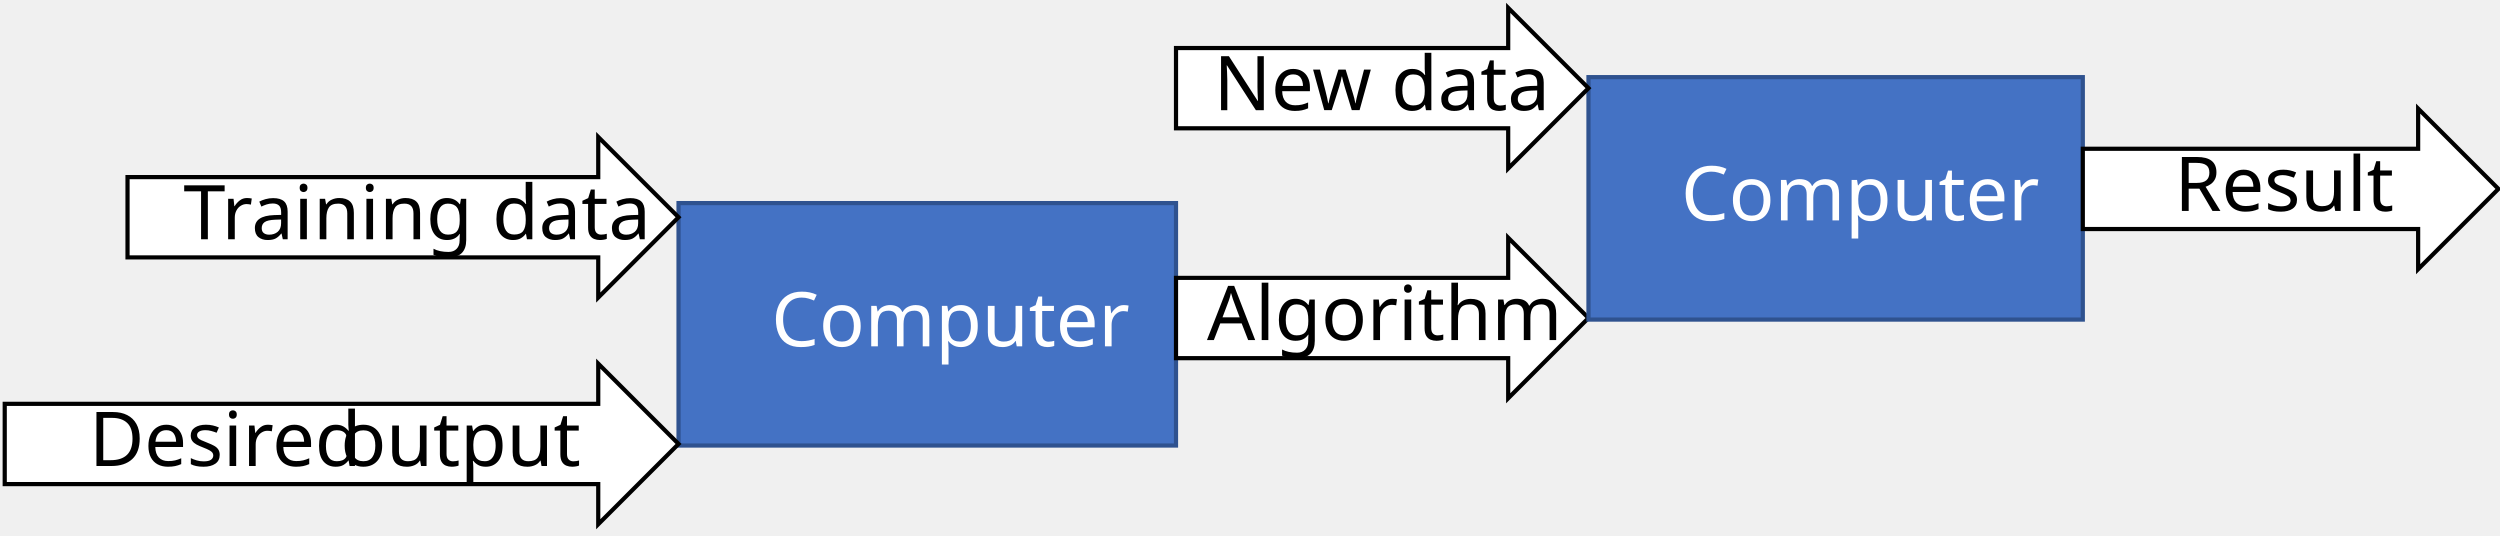
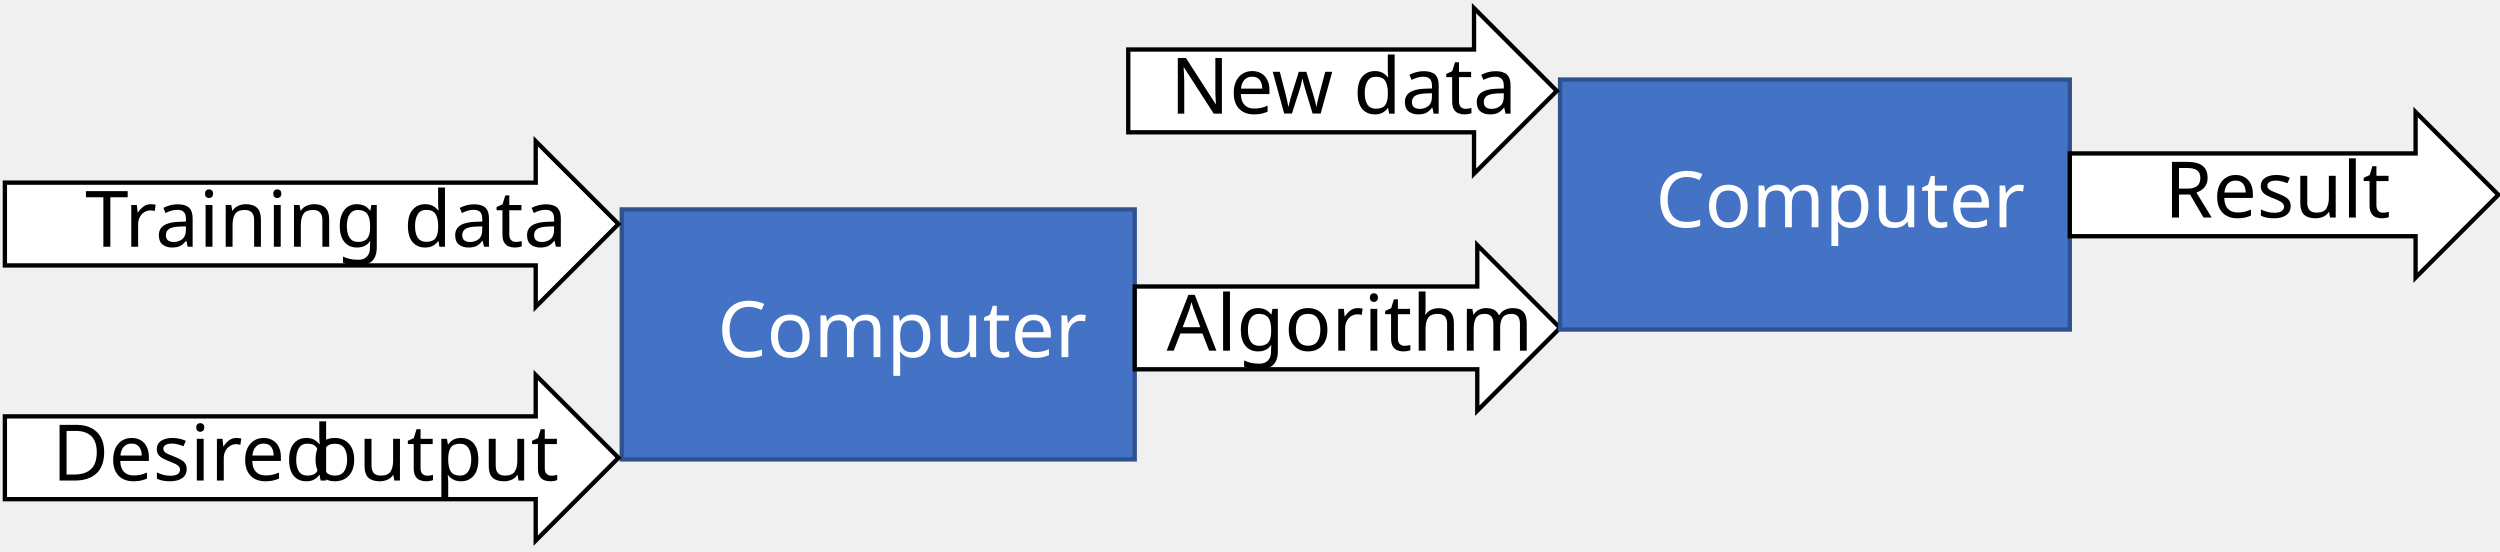
- <svg xmlns="http://www.w3.org/2000/svg" width="794" height="170" overflow="hidden">
+ <svg xmlns="http://www.w3.org/2000/svg" width="770" height="170" overflow="hidden">
  <defs>
    <clipPath id="clip0">
-       <rect x="388" y="466" width="794" height="170" />
+       <rect x="412" y="466" width="770" height="170" />
    </clipPath>
  </defs>
-   <g clip-path="url(#clip0)" transform="translate(-388 -466)">
+   <g clip-path="url(#clip0)" transform="translate(-412 -466)">
    <rect x="603.5" y="530.5" width="158" height="77" stroke="#2F528F" stroke-width="1.333" stroke-miterlimit="8" fill="#4472C4" />
    <text fill="#FFFFFF" font-family="Calibri,Calibri_MSFontService,sans-serif" font-weight="400" font-size="24" transform="translate(632.966 576)">Computer</text>
-     <path d="M428.5 522.25 578 522.25 578 509.5 603.5 535 578 560.5 578 547.75 428.5 547.75Z" stroke="#000000" stroke-width="1.333" stroke-miterlimit="8" fill="#FFFFFF" fill-rule="evenodd" />
-     <text font-family="Calibri,Calibri_MSFontService,sans-serif" font-weight="400" font-size="24" transform="translate(446.265 542)">Training data</text>
-     <path d="M389.5 594.25 578 594.25 578 581.5 603.5 607 578 632.5 578 619.75 389.5 619.75Z" stroke="#000000" stroke-width="1.333" stroke-miterlimit="8" fill="#FFFFFF" fill-rule="evenodd" />
-     <text font-family="Calibri,Calibri_MSFontService,sans-serif" font-weight="400" font-size="24" transform="translate(416.304 614)">Desired<tspan x="79.853" y="0">output</tspan>
+     <path d="M413.5 522.25 577 522.25 577 509.5 602.5 535 577 560.5 577 547.75 413.5 547.75Z" stroke="#000000" stroke-width="1.333" stroke-miterlimit="8" fill="#FFFFFF" fill-rule="evenodd" />
+     <text font-family="Calibri,Calibri_MSFontService,sans-serif" font-weight="400" font-size="24" transform="translate(438.241 542)">Training data</text>
+     <path d="M413.5 594.25 577 594.25 577 581.5 602.5 607 577 632.5 577 619.75 413.5 619.75Z" stroke="#000000" stroke-width="1.333" stroke-miterlimit="8" fill="#FFFFFF" fill-rule="evenodd" />
+     <text font-family="Calibri,Calibri_MSFontService,sans-serif" font-weight="400" font-size="24" transform="translate(428.021 614)">Desired<tspan font-size="24" x="79.853" y="0">output</tspan>
    </text>
    <path d="M761.5 554.25 867 554.25 867 541.5 892.5 567 867 592.5 867 579.75 761.5 579.75Z" stroke="#000000" stroke-width="1.333" stroke-miterlimit="8" fill="#FFFFFF" fill-rule="evenodd" />
    <text font-family="Calibri,Calibri_MSFontService,sans-serif" font-weight="400" font-size="24" transform="translate(771.332 574)">Algorithm</text>
    <rect x="892.5" y="490.5" width="157" height="77" stroke="#2F528F" stroke-width="1.333" stroke-miterlimit="8" fill="#4472C4" />
    <text fill="#FFFFFF" font-family="Calibri,Calibri_MSFontService,sans-serif" font-weight="400" font-size="24" transform="translate(921.898 536)">Computer</text>
-     <path d="M761.5 481.25 867 481.25 867 468.5 892.5 494 867 519.5 867 506.75 761.5 506.75Z" stroke="#000000" stroke-width="1.333" stroke-miterlimit="8" fill="#FFFFFF" fill-rule="evenodd" />
-     <text font-family="Calibri,Calibri_MSFontService,sans-serif" font-weight="400" font-size="24" transform="translate(773.479 501)">New data</text>
+     <path d="M759.5 481.25 866 481.25 866 468.5 891.5 494 866 519.5 866 506.75 759.5 506.75Z" stroke="#000000" stroke-width="1.333" stroke-miterlimit="8" fill="#FFFFFF" fill-rule="evenodd" />
+     <text font-family="Calibri,Calibri_MSFontService,sans-serif" font-weight="400" font-size="24" transform="translate(772.436 501)">New data</text>
    <path d="M1049.5 513.25 1156 513.25 1156 500.5 1181.5 526 1156 551.5 1156 538.75 1049.5 538.75Z" stroke="#000000" stroke-width="1.333" stroke-miterlimit="8" fill="#FFFFFF" fill-rule="evenodd" />
    <text font-family="Calibri,Calibri_MSFontService,sans-serif" font-weight="400" font-size="24" transform="translate(1078.64 533)">Result</text>
  </g>
</svg>
